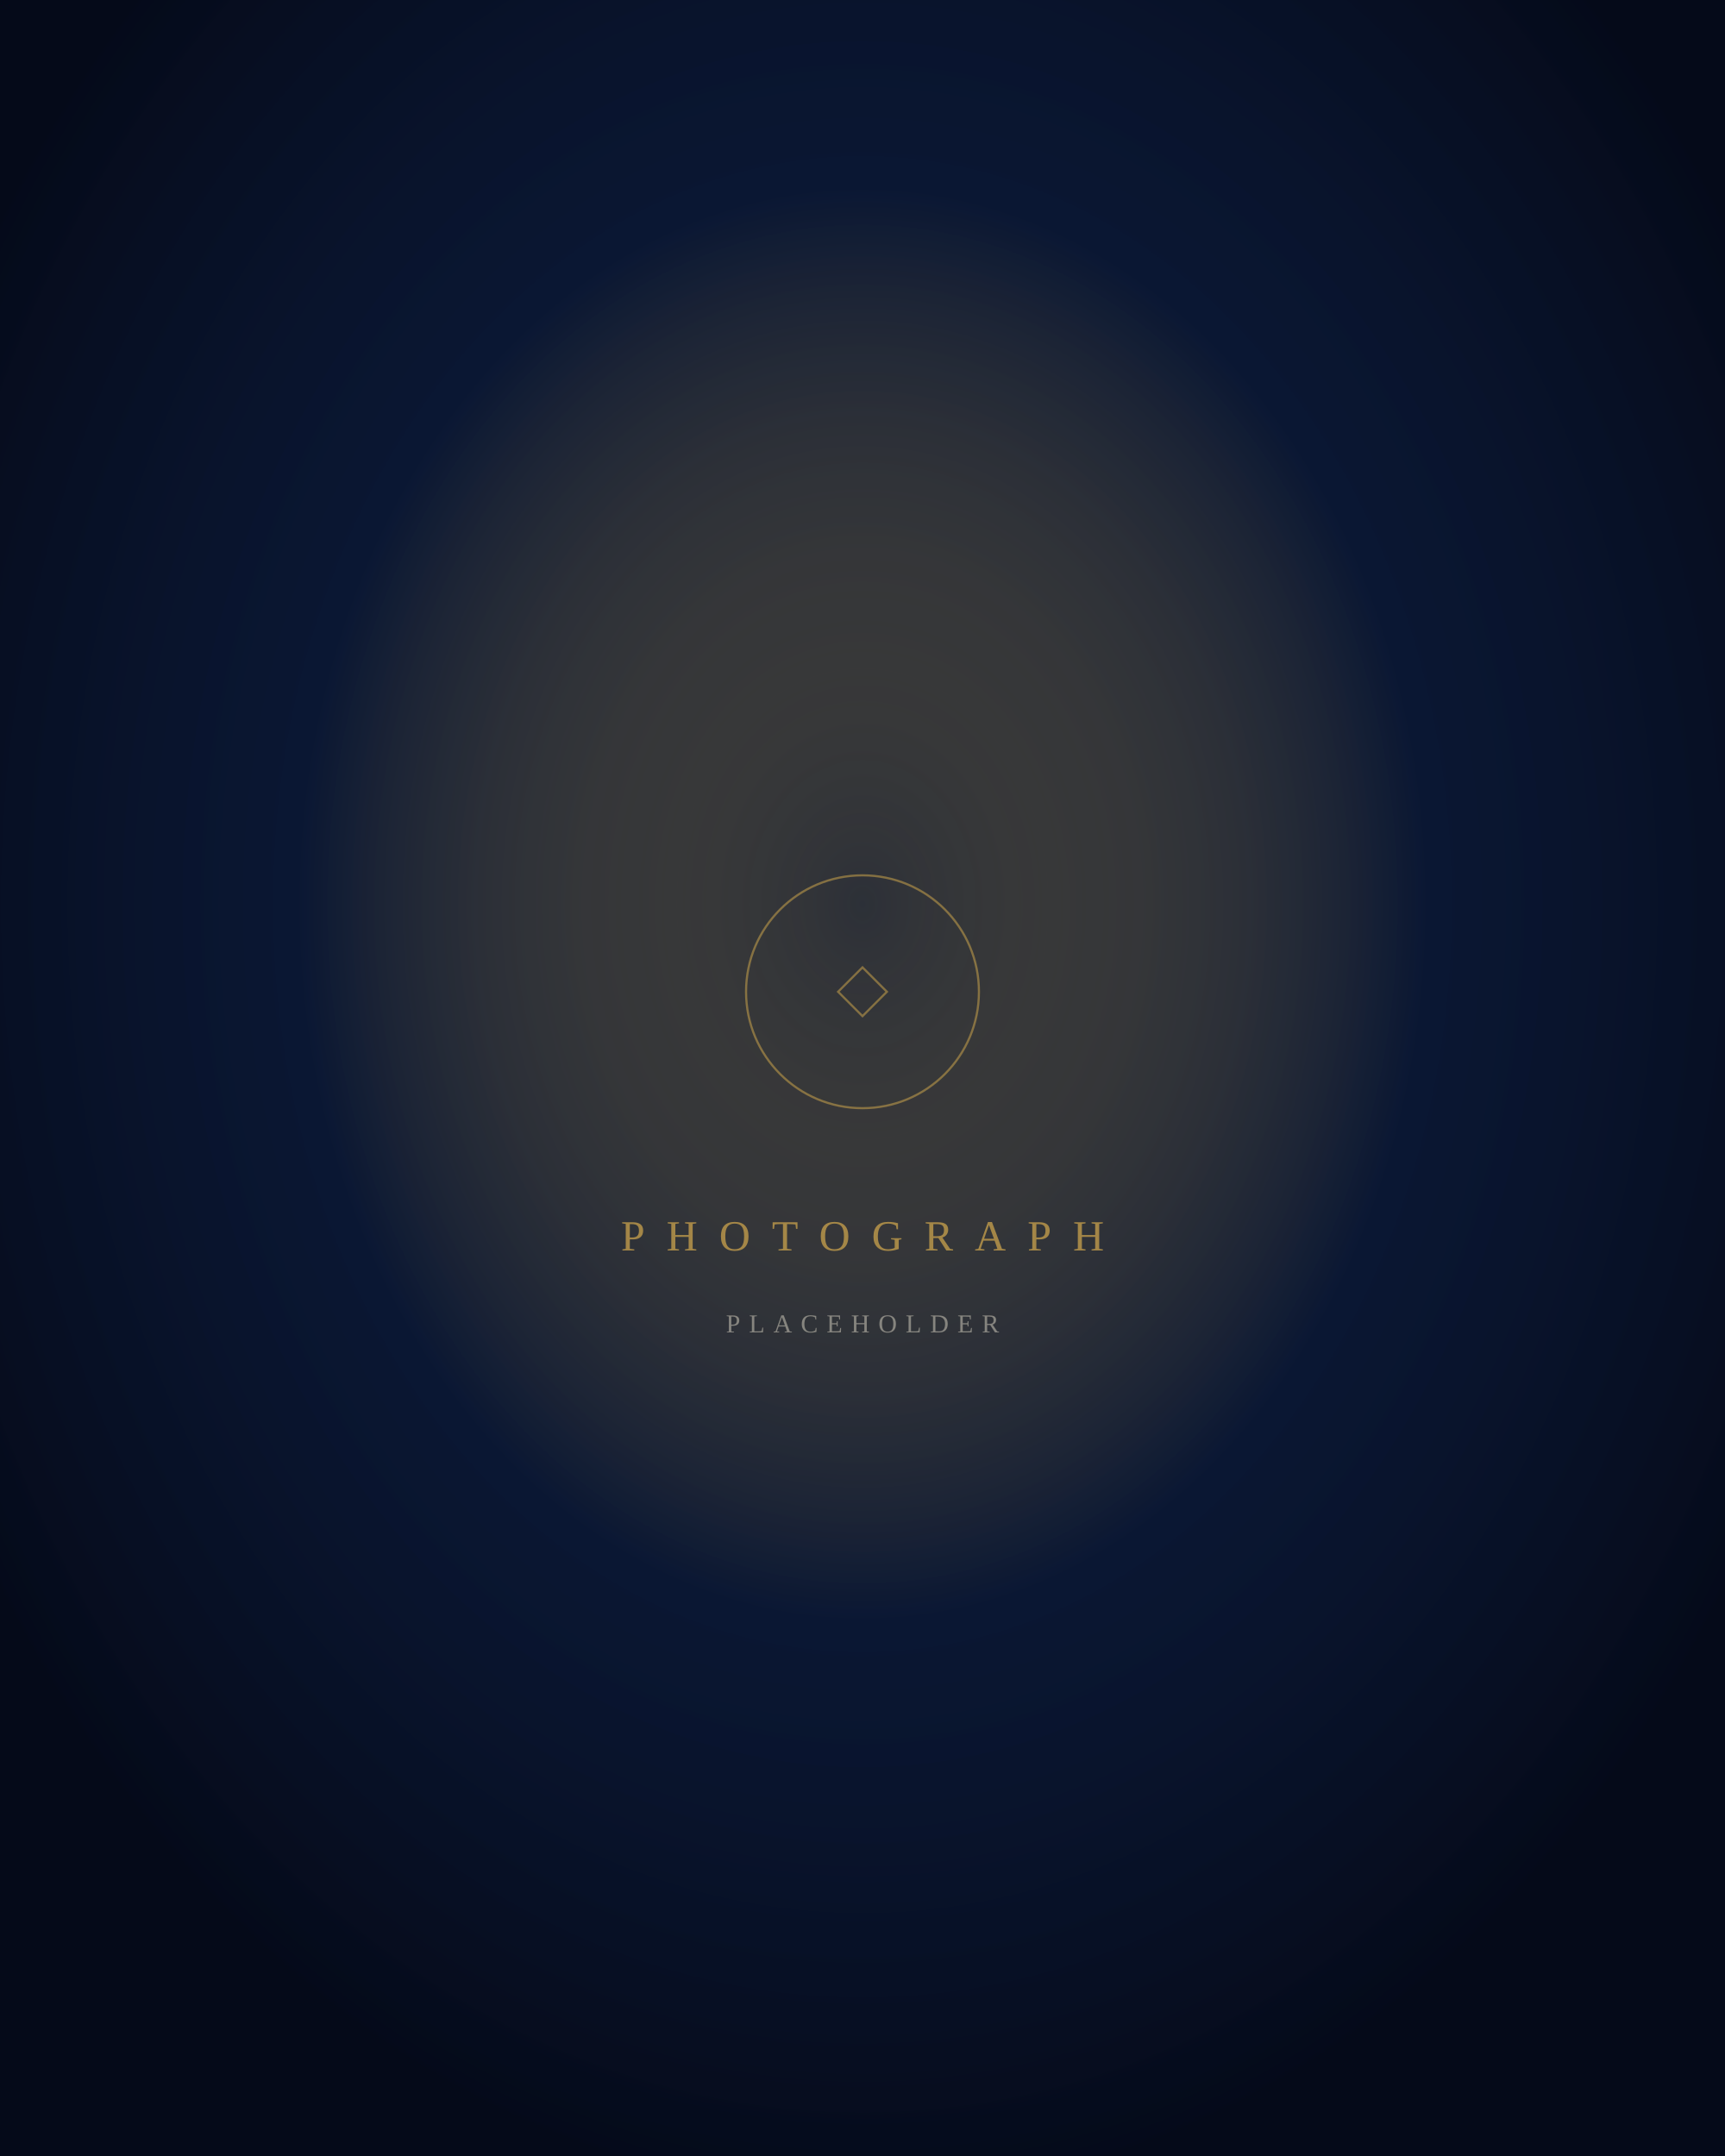
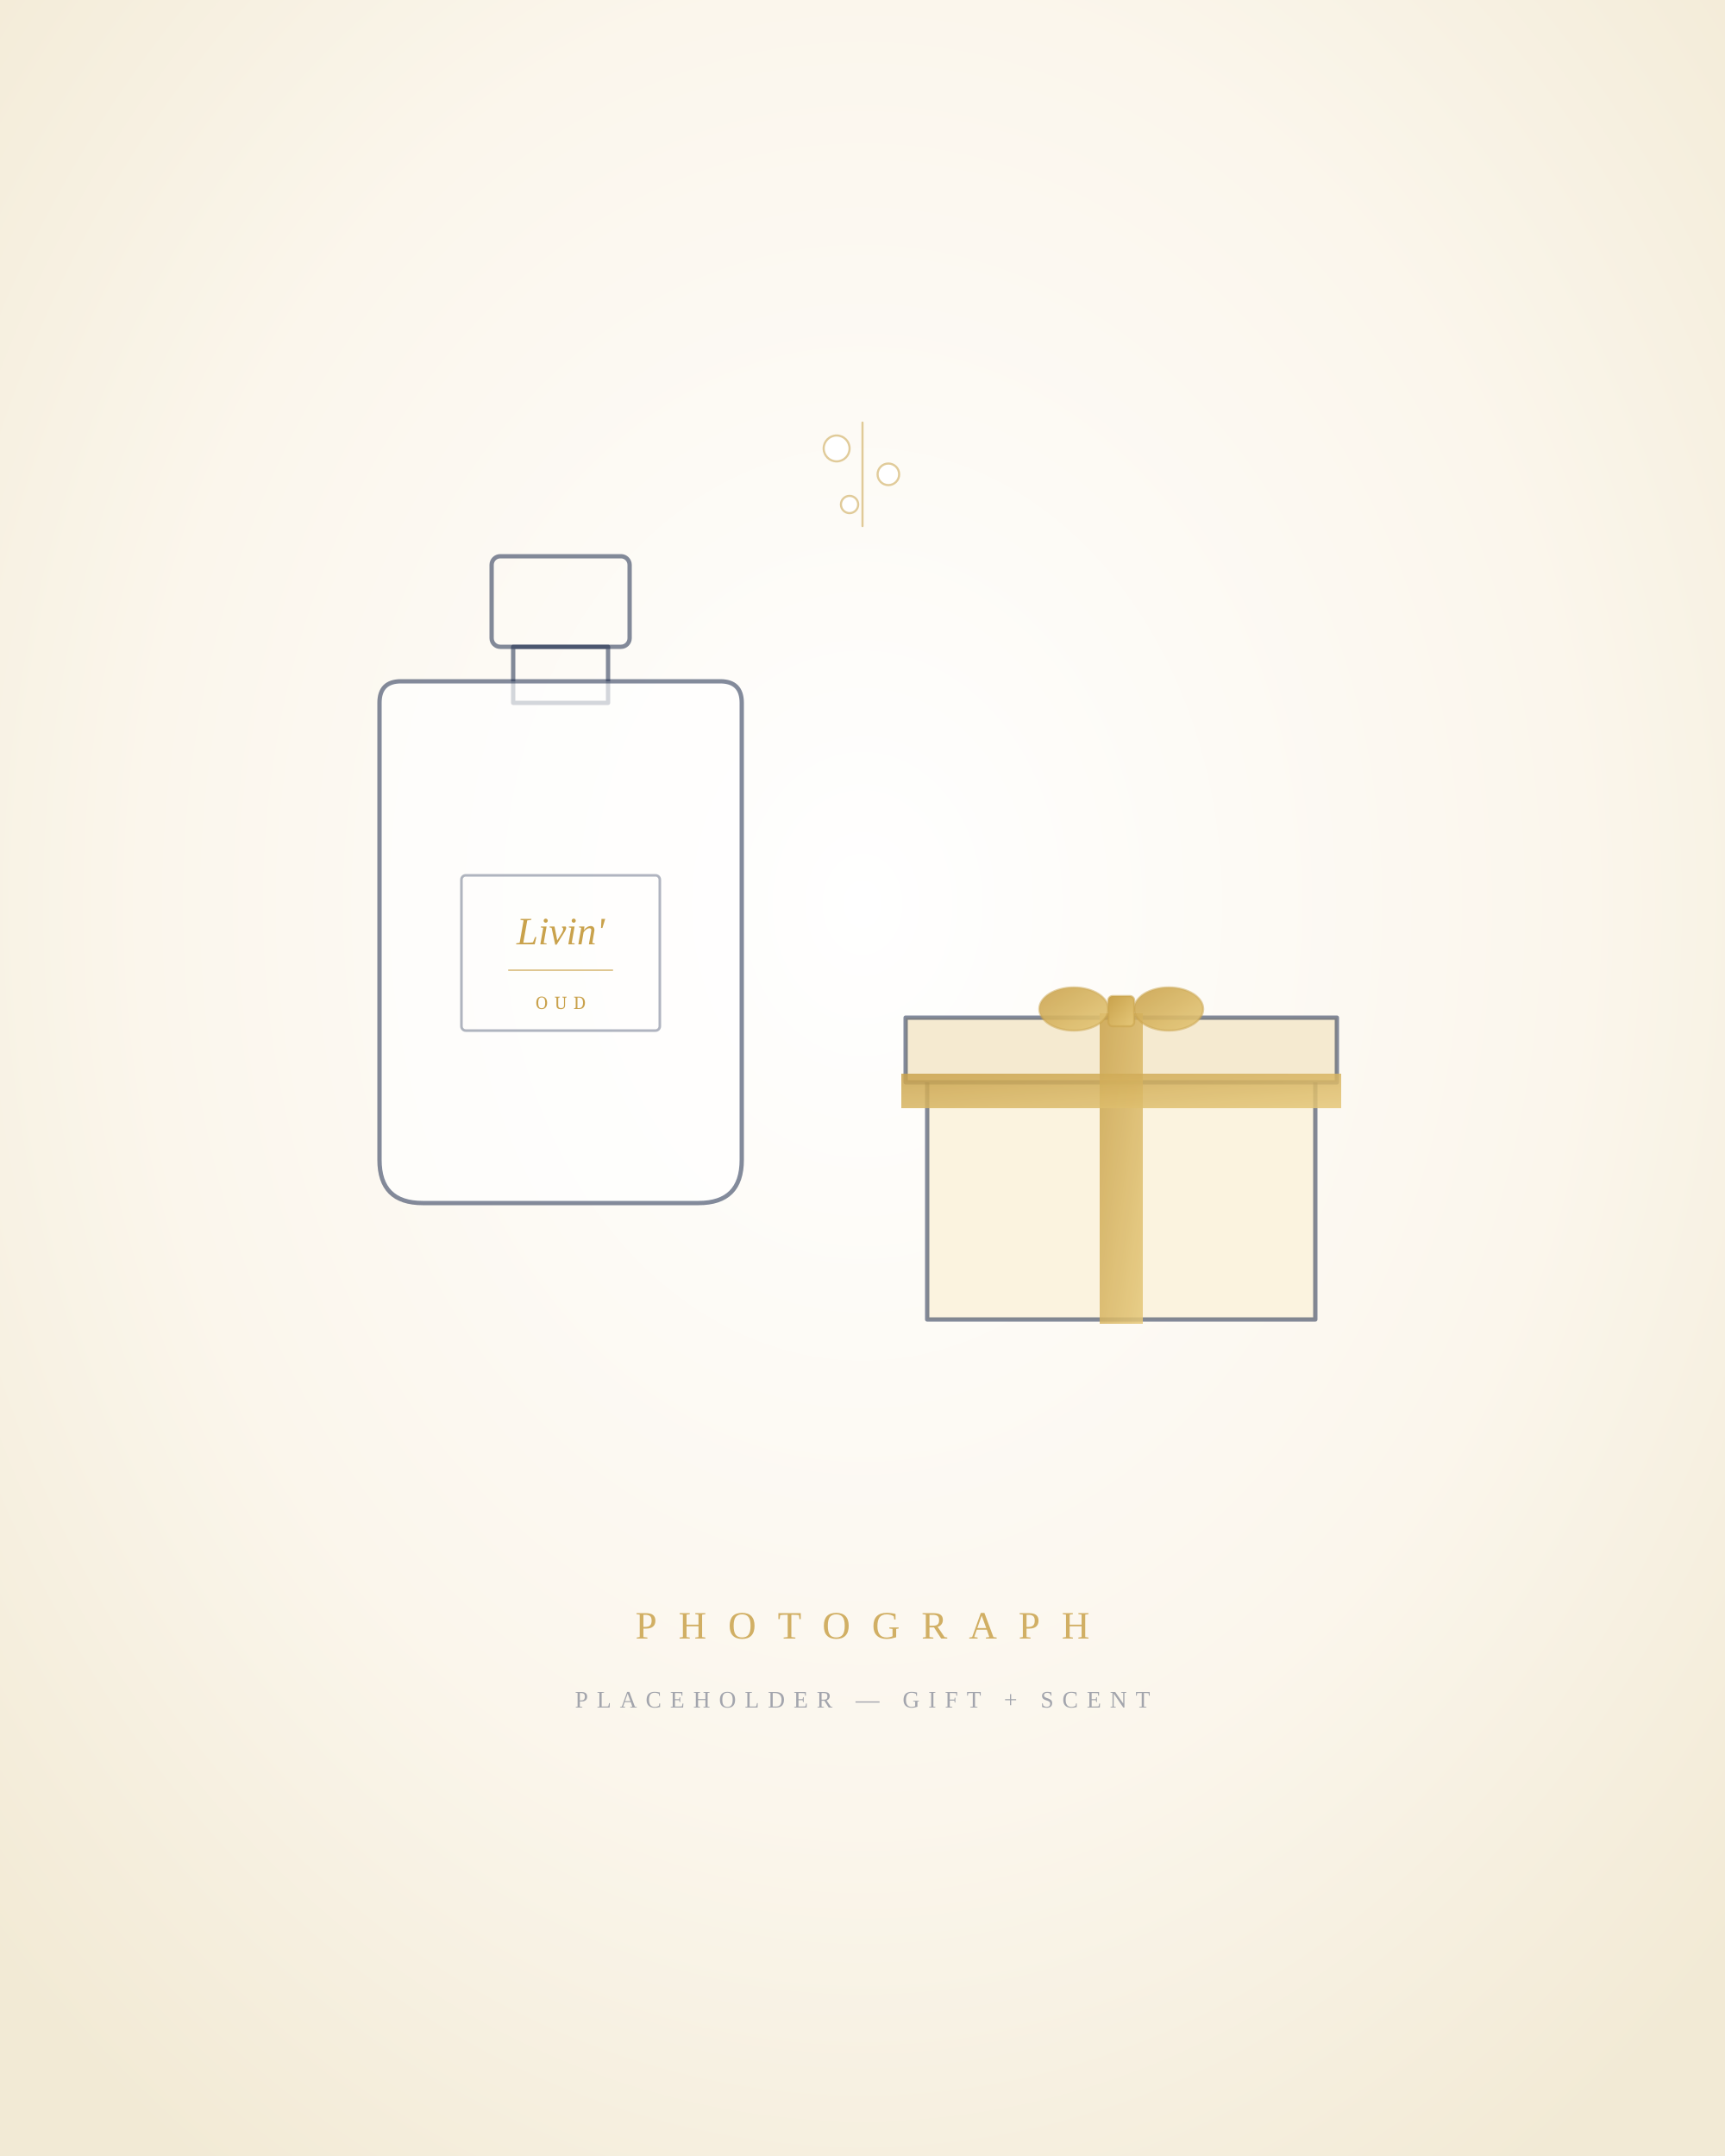
<svg xmlns="http://www.w3.org/2000/svg" viewBox="0 0 800 1000" preserveAspectRatio="xMidYMid slice">
  <defs>
-     <radialGradient id="glow" cx="50%" cy="42%" r="60%">
-       <stop offset="0%" stop-color="#c9a24c" stop-opacity="0.18" />
-       <stop offset="55%" stop-color="#0a1733" stop-opacity="0.7" />
-       <stop offset="100%" stop-color="#050a19" stop-opacity="1" />
+     <radialGradient id="warm" cx="50%" cy="42%" r="70%">
+       <stop offset="0%" stop-color="#ffffff" />
+       <stop offset="60%" stop-color="#fbf6ec" />
+       <stop offset="100%" stop-color="#f2ead5" />
    </radialGradient>
+     <linearGradient id="ribbon" x1="0" y1="0" x2="1" y2="1">
+       <stop offset="0%" stop-color="#c9a24c" />
+       <stop offset="100%" stop-color="#e5c778" />
+     </linearGradient>
  </defs>
-   <rect width="800" height="1000" fill="#0a1733" />
-   <rect width="800" height="1000" fill="url(#glow)" />
-   <g transform="translate(400 460)" fill="none" stroke="#c9a24c" stroke-opacity="0.55">
-     <circle r="54" stroke-width="1" />
-     <g transform="rotate(45)">
-       <rect x="-8" y="-8" width="16" height="16" stroke-width="1" />
-     </g>
+   <rect width="800" height="1000" fill="url(#warm)" />
+   <g transform="translate(260 430)" fill="none" stroke="#1e2c4d" stroke-opacity="0.55" stroke-linejoin="round" stroke-linecap="round">
+     <rect x="-32" y="-172" width="64" height="42" rx="4" stroke-width="2" />
+     <rect x="-22" y="-130" width="44" height="26" stroke-width="2" />
+     <path d="M -84 -104 L -84 108 Q -84 128 -64 128 L 64 128 Q 84 128 84 108 L 84 -104 Q 84 -114 74 -114 L -74 -114 Q -84 -114 -84 -104 Z" stroke-width="2" fill="#ffffff" fill-opacity="0.65" />
+     <rect x="-46" y="-24" width="92" height="72" rx="2" stroke-width="1.2" stroke-opacity="0.35" fill="none" />
+     <text x="0" y="8" text-anchor="middle" font-family="Georgia, 'Times New Roman', serif" font-style="italic" font-size="18" fill="#c9a24c" stroke="none">Livin'</text>
+     <line x1="-24" y1="20" x2="24" y2="20" stroke="#c9a24c" stroke-opacity="0.6" stroke-width="0.8" />
+     <text x="0" y="38" text-anchor="middle" font-family="Georgia, serif" font-size="8" letter-spacing="3" fill="#c9a24c" stroke="none">OUD</text>
  </g>
-   <text x="400" y="580" text-anchor="middle" fill="#c9a24c" fill-opacity="0.75" font-family="Georgia, 'Times New Roman', serif" font-size="20" letter-spacing="10">PHOTOGRAPH</text>
-   <text x="400" y="618" text-anchor="middle" fill="#f0e9d6" fill-opacity="0.45" font-family="Georgia, 'Times New Roman', serif" font-size="12" letter-spacing="4">PLACEHOLDER</text>
+   <g transform="translate(520 500)" stroke="#1e2c4d" stroke-opacity="0.55" stroke-linejoin="round" stroke-linecap="round" fill="none">
+     <rect x="-90" y="-8" width="180" height="120" stroke-width="2" fill="#fbf3df" />
+     <rect x="-100" y="-28" width="200" height="30" stroke-width="2" fill="#f5ead0" />
+     <rect x="-10" y="-30" width="20" height="144" fill="url(#ribbon)" stroke="none" opacity="0.85" />
+     <rect x="-102" y="-2" width="204" height="16" fill="url(#ribbon)" stroke="none" opacity="0.85" />
+     <ellipse cx="-22" cy="-32" rx="16" ry="10" fill="url(#ribbon)" stroke="#c9a24c" stroke-width="1" opacity="0.9" />
+     <ellipse cx="22" cy="-32" rx="16" ry="10" fill="url(#ribbon)" stroke="#c9a24c" stroke-width="1" opacity="0.9" />
+     <rect x="-6" y="-38" width="12" height="14" rx="2" fill="url(#ribbon)" stroke="#c9a24c" stroke-width="1" />
+   </g>
+   <g transform="translate(400 220)" stroke="#c9a24c" stroke-opacity="0.55" fill="none" stroke-linecap="round">
+     <line x1="0" y1="-24" x2="0" y2="24" stroke-width="1" />
+     <circle cx="-12" cy="-12" r="6" fill="#ffffff" stroke-width="1" />
+     <circle cx="12" cy="0" r="5" fill="#ffffff" stroke-width="1" />
+     <circle cx="-6" cy="14" r="4" fill="#ffffff" stroke-width="1" />
+   </g>
+   <text x="400" y="760" text-anchor="middle" fill="#c9a24c" fill-opacity="0.85" font-family="Georgia, 'Times New Roman', serif" font-size="18" letter-spacing="10">PHOTOGRAPH</text>
+   <text x="400" y="792" text-anchor="middle" fill="#1e2c4d" fill-opacity="0.4" font-family="Georgia, 'Times New Roman', serif" font-size="11" letter-spacing="4">PLACEHOLDER — GIFT + SCENT</text>
</svg>
